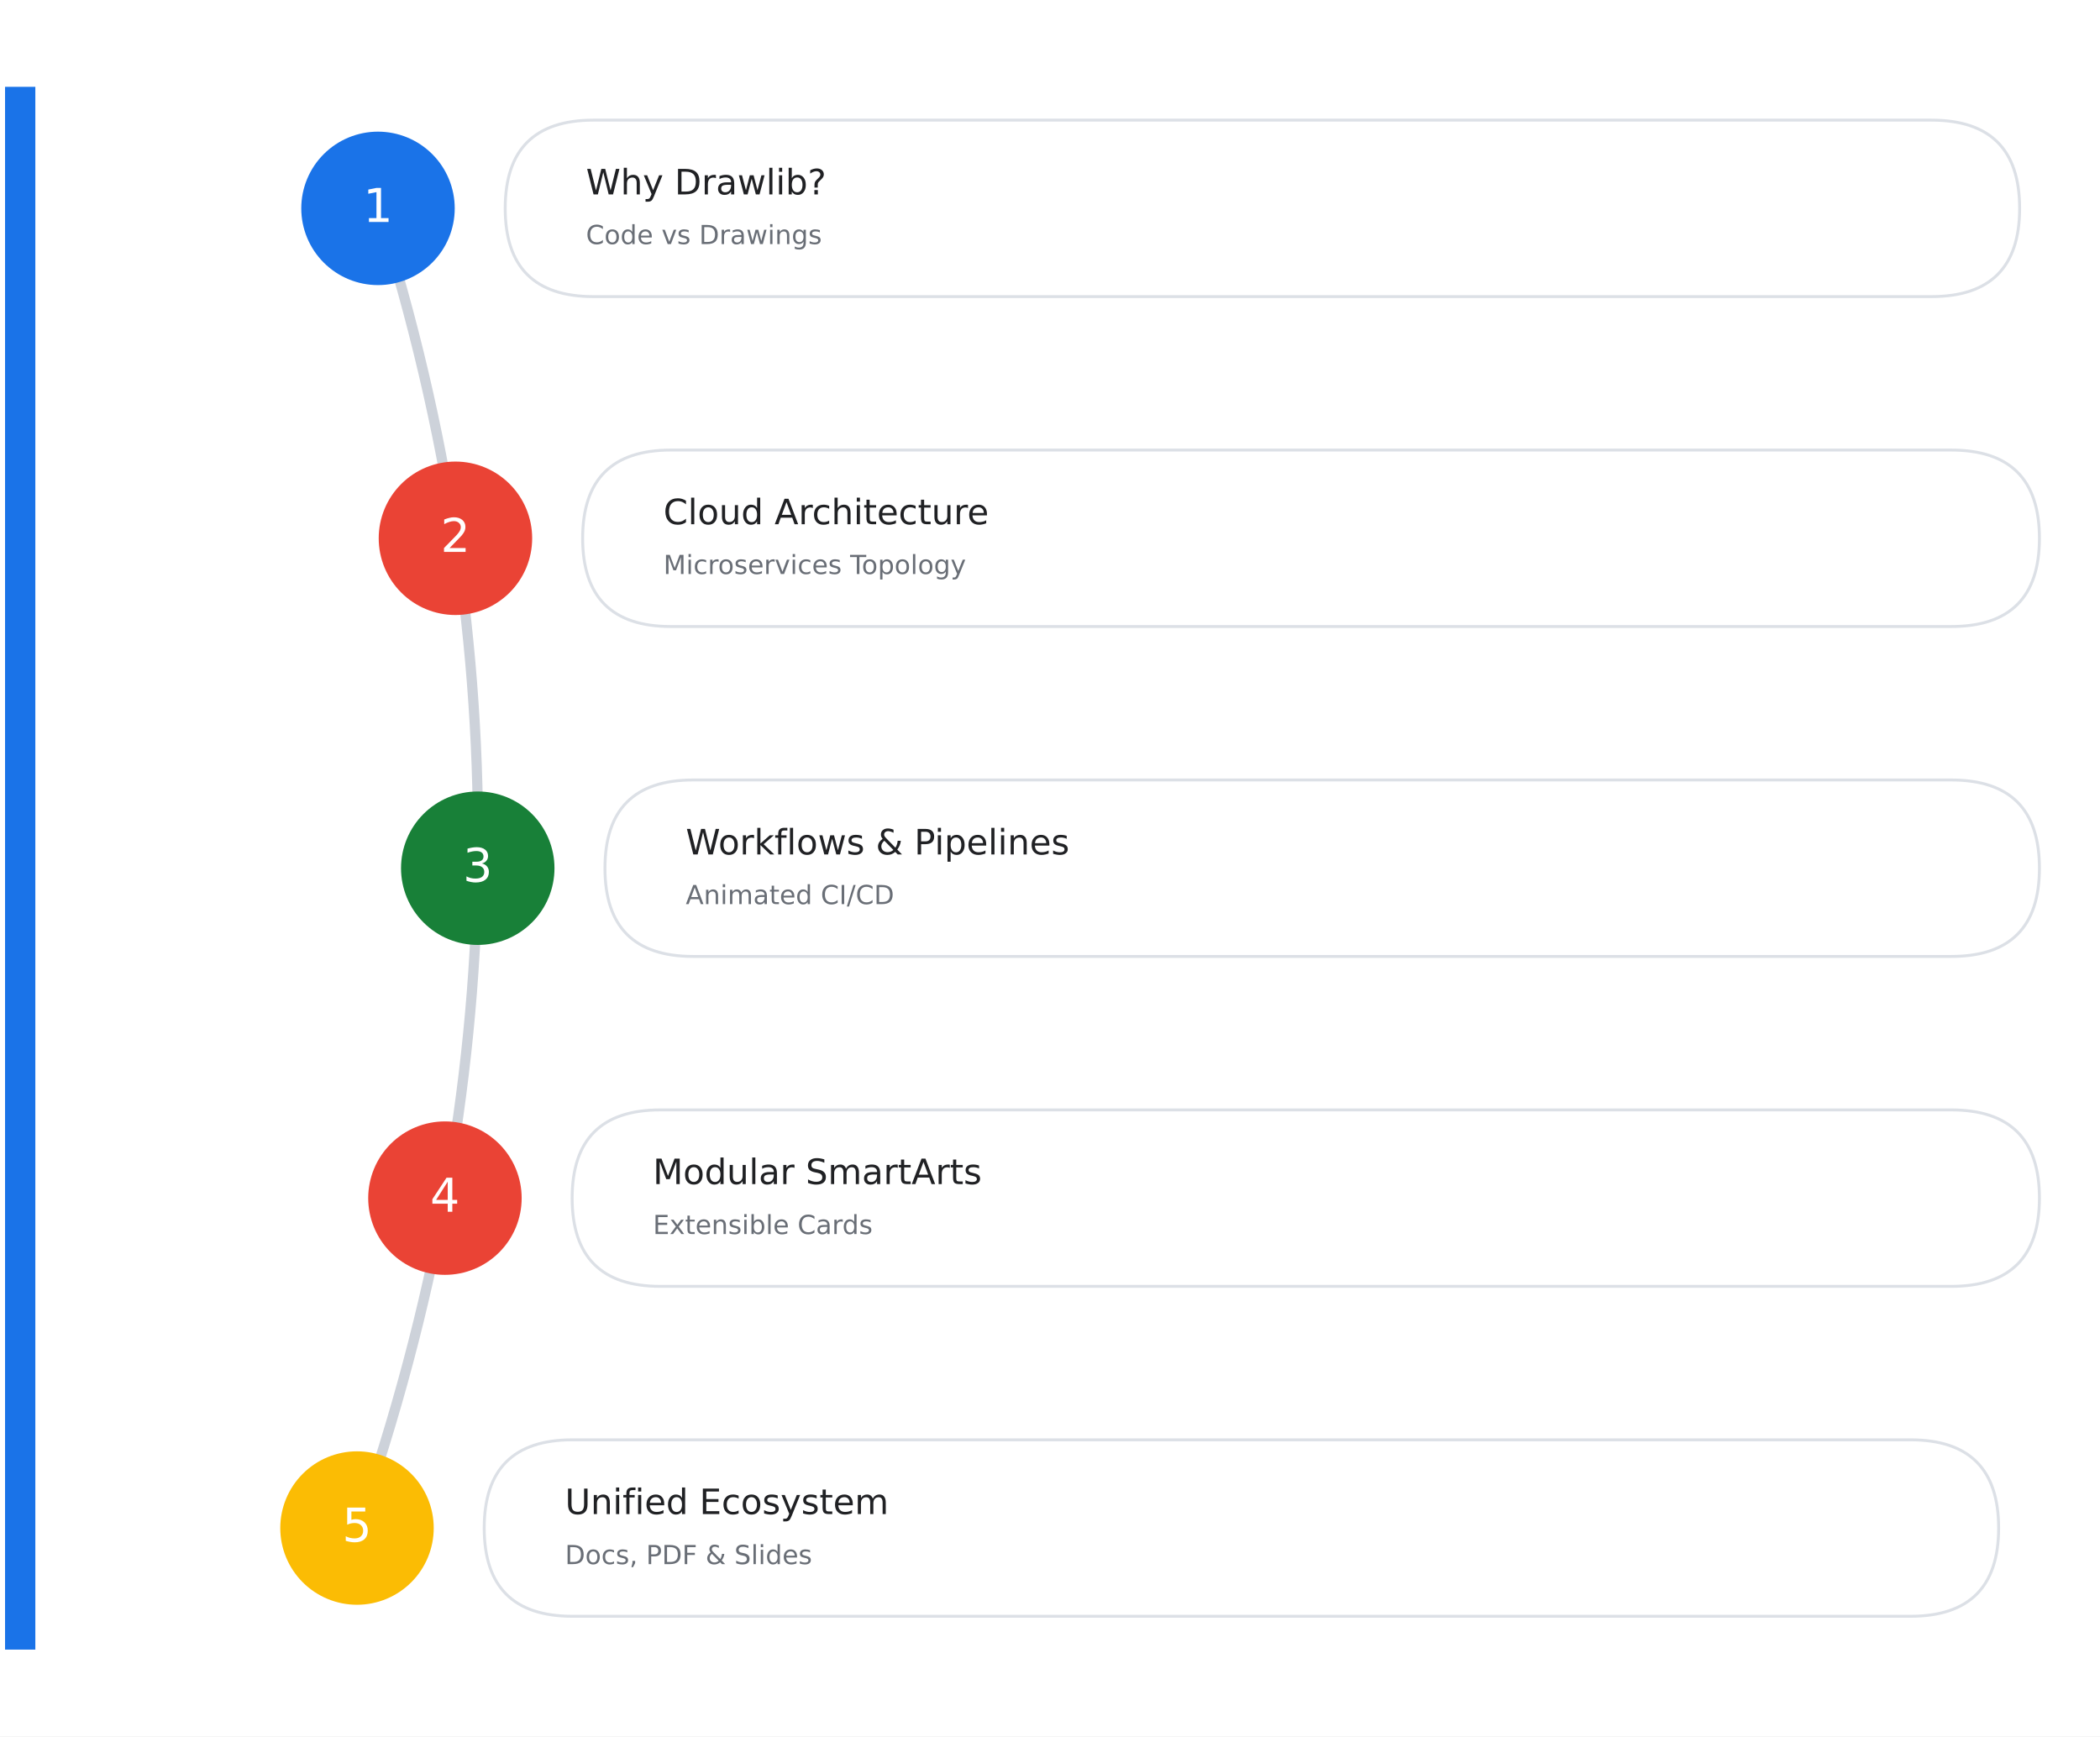
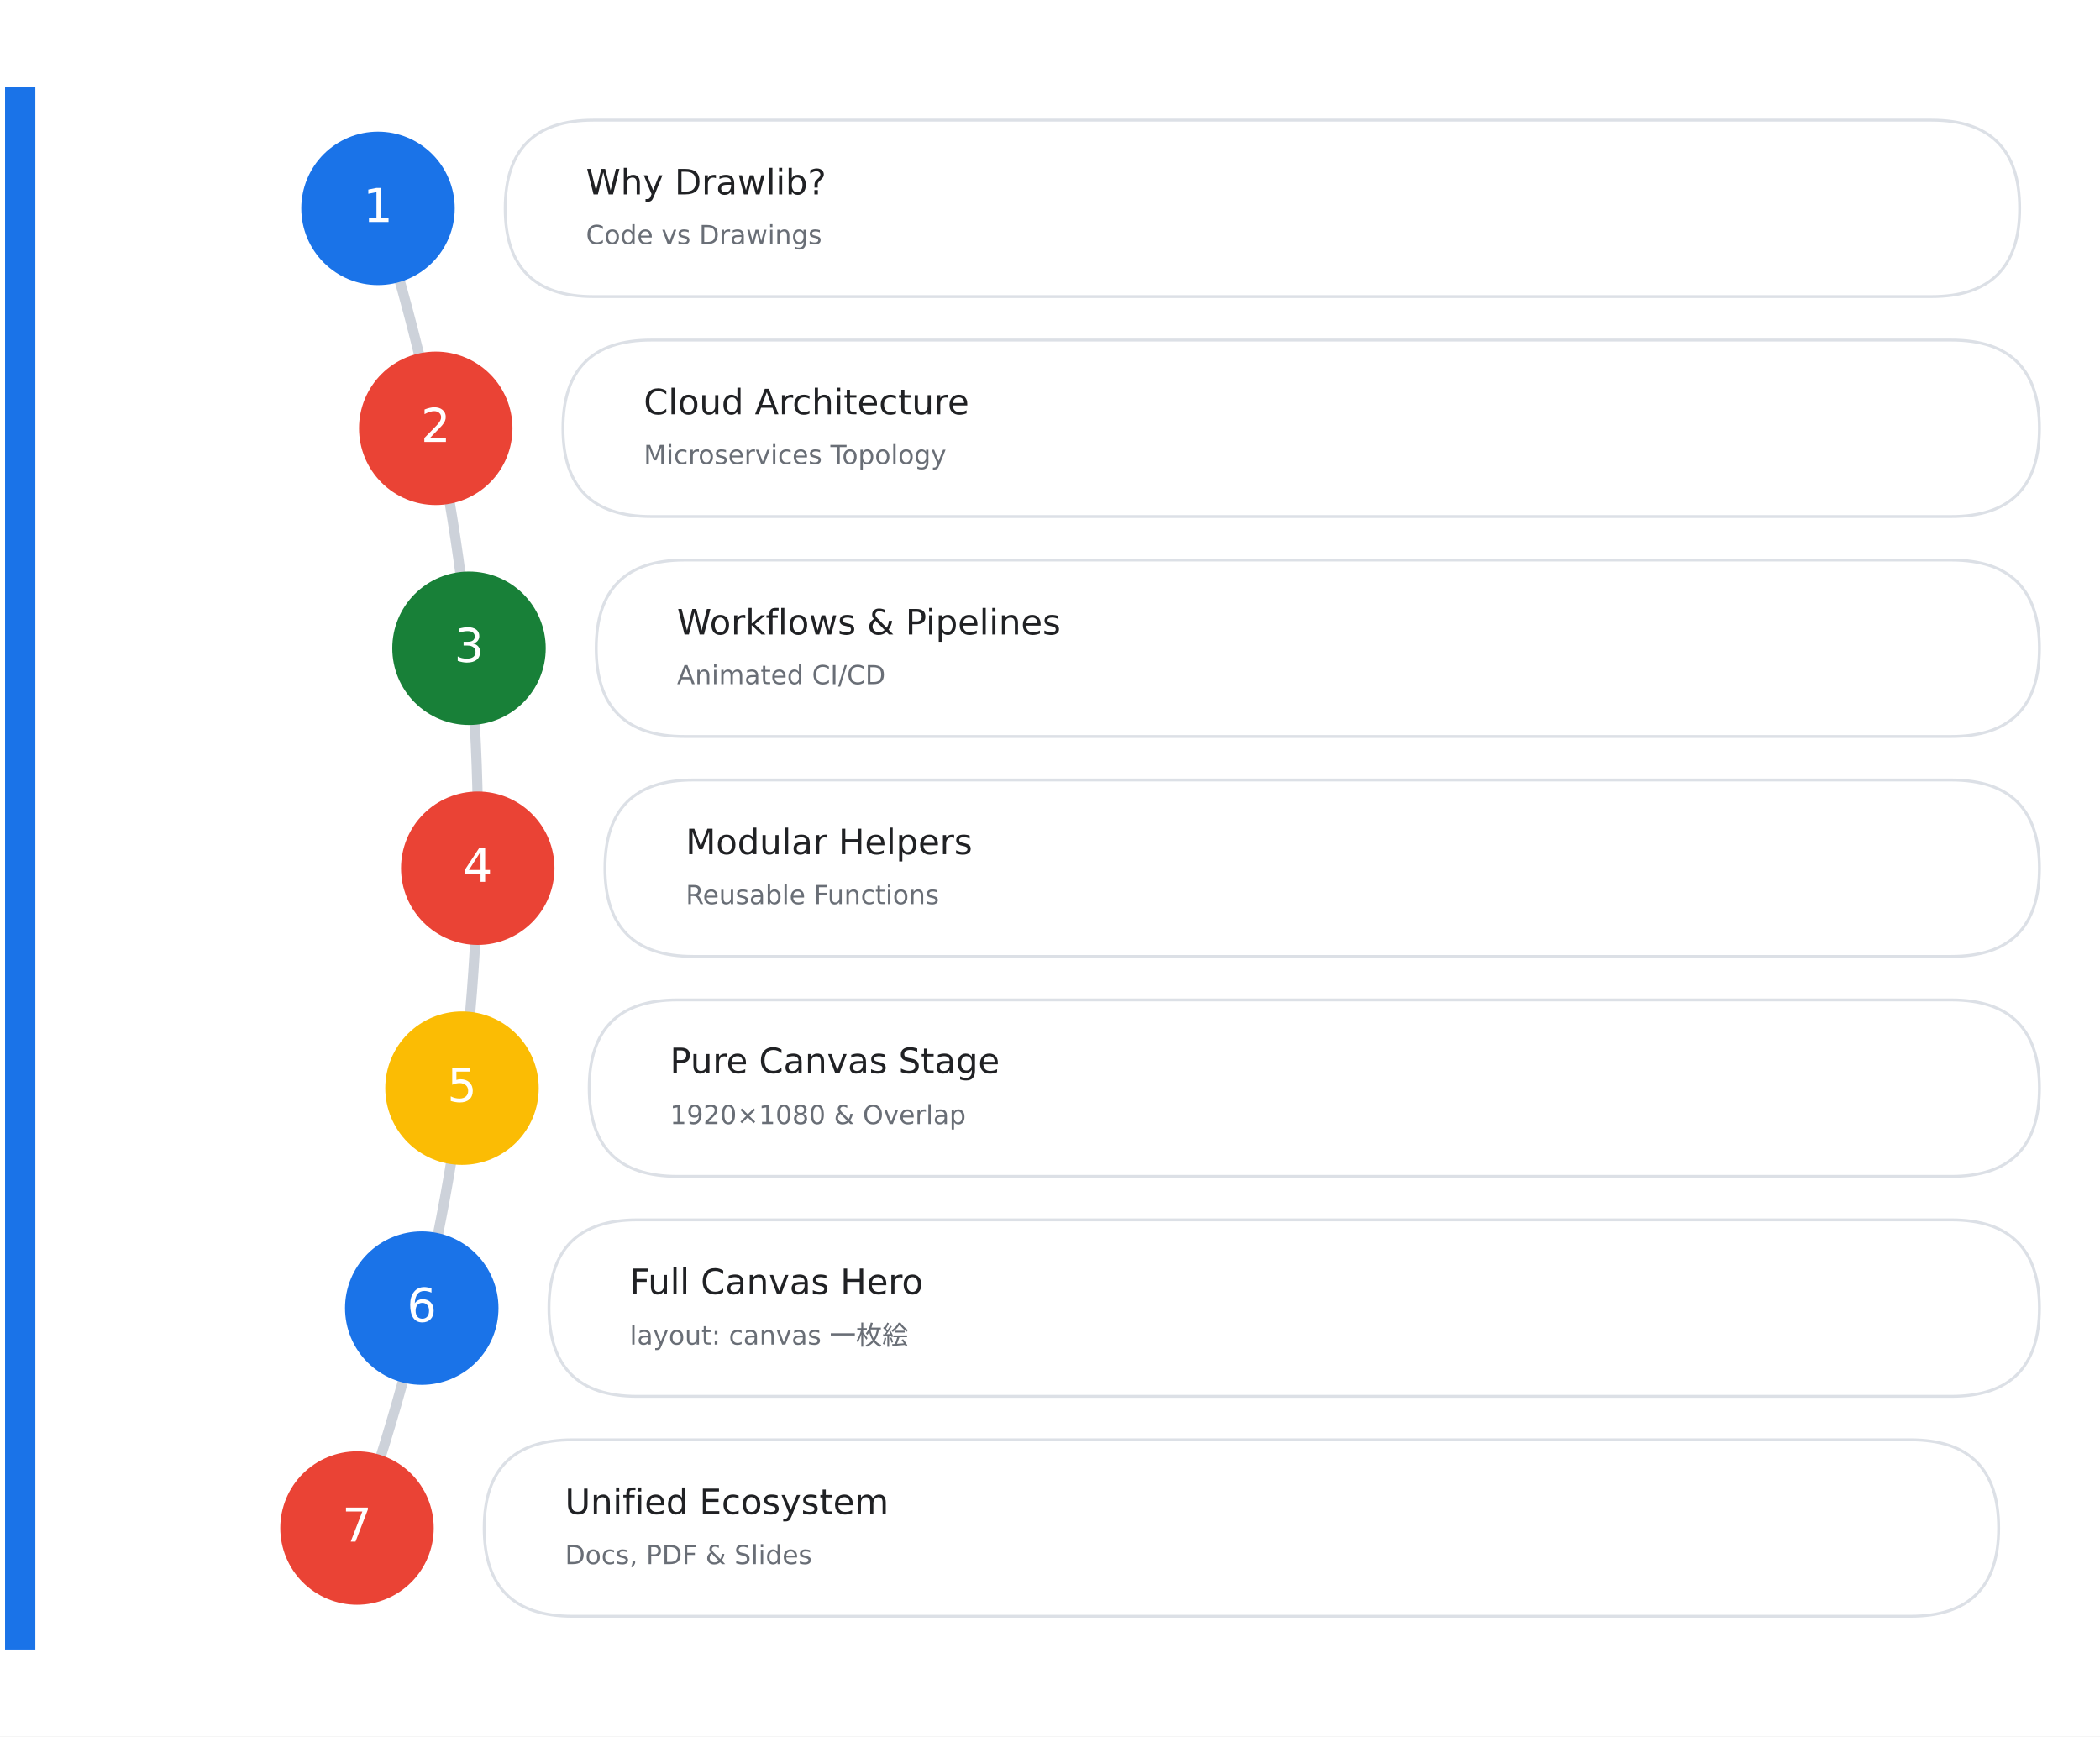
<svg xmlns="http://www.w3.org/2000/svg" width="720pt" height="595.385pt" viewBox="0 0 720 595.385" version="1.1">
  <defs>
    <style type="text/css">*{stroke-linejoin: round; stroke-linecap: butt}</style>
  </defs>
  <g id="figure_1">
    <g id="patch_1">
      <path d="M 0 595.385  L 720 595.385  L 720 0  L 0 0  z " style="fill: #ffffff" />
    </g>
    <g id="axes_1">
      <g id="patch_2">
-         <path d="M 1.731 565.615  L 1.731 29.769  L 12.115 29.769  L 12.115 565.615  z " clip-path="url(#p74c57a7028)" style="fill: #1a73e8" />
+         <path d="M 1.731 565.615  L 1.731 29.769  L 12.115 29.769  L 12.115 565.615  z " clip-path="url(#p901c6d5ef6)" style="fill: #1a73e8" />
      </g>
      <g id="patch_3">
-         <path d="M 129.6 71.446  Q 201.6 297.692 122.4 523.938  " clip-path="url(#p74c57a7028)" style="fill: none; stroke: #cdd2da; stroke-width: 3.5; stroke-linecap: round" />
+         <path d="M 129.6 71.446  Q 201.6 297.692 122.4 523.938  " clip-path="url(#p901c6d5ef6)" style="fill: none; stroke: #cdd2da; stroke-width: 3.5; stroke-linecap: round" />
      </g>
      <g id="patch_4">
-         <path d="M 129.6 97.754  C 136.577 97.754 143.269 94.982 148.202 90.049  C 153.136 85.115 155.908 78.423 155.908 71.446  C 155.908 64.469 153.136 57.777 148.202 52.844  C 143.269 47.91 136.577 45.138 129.6 45.138  C 122.623 45.138 115.931 47.91 110.998 52.844  C 106.064 57.777 103.292 64.469 103.292 71.446  C 103.292 78.423 106.064 85.115 110.998 90.049  C 115.931 94.982 122.623 97.754 129.6 97.754  z " clip-path="url(#p74c57a7028)" style="fill: #1a73e8" />
+         <path d="M 129.6 97.754  C 136.577 97.754 143.269 94.982 148.202 90.049  C 153.136 85.115 155.908 78.423 155.908 71.446  C 155.908 64.469 153.136 57.777 148.202 52.844  C 143.269 47.91 136.577 45.138 129.6 45.138  C 122.623 45.138 115.931 47.91 110.998 52.844  C 106.064 57.777 103.292 64.469 103.292 71.446  C 103.292 78.423 106.064 85.115 110.998 90.049  C 115.931 94.982 122.623 97.754 129.6 97.754  z " clip-path="url(#p901c6d5ef6)" style="fill: #1a73e8" />
      </g>
      <g id="text_1">
-         <g clip-path="url(#p74c57a7028)">
+         <g clip-path="url(#p901c6d5ef6)">
          <text style="font-size: 16px; font-family: 'DejaVu Sans', 'Bitstream Vera Sans', 'Computer Modern Sans Serif', 'Lucida Grande', 'Verdana', 'Geneva', 'Lucid', 'Arial', 'Helvetica', 'Avant Garde', sans-serif; text-anchor: middle; fill: #ffffff" x="129.6" y="76.11" transform="rotate(-0 129.6 76.1099)">1</text>
        </g>
      </g>
      <g id="patch_5">
-         <path d="M 173.215 71.446  L 173.215 71.446  Q 173.215 41.192 203.469 41.192  L 662.192 41.192  Q 692.446 41.192 692.446 71.446  L 692.446 71.446  Q 692.446 101.7 662.192 101.7  L 203.469 101.7  Q 173.215 101.7 173.215 71.446  z " clip-path="url(#p74c57a7028)" style="fill: #ffffff; stroke: #dce0e6; stroke-linejoin: miter" />
+         <path d="M 173.215 71.446  L 173.215 71.446  Q 173.215 41.192 203.469 41.192  L 662.192 41.192  Q 692.446 41.192 692.446 71.446  L 692.446 71.446  Q 692.446 101.7 662.192 101.7  L 203.469 101.7  Q 173.215 101.7 173.215 71.446  z " clip-path="url(#p901c6d5ef6)" style="fill: #ffffff; stroke: #dce0e6; stroke-linejoin: miter" />
      </g>
      <g id="text_2">
-         <g clip-path="url(#p74c57a7028)">
+         <g clip-path="url(#p901c6d5ef6)">
          <text style="font-size: 12px; font-family: 'DejaVu Sans', 'Bitstream Vera Sans', 'Computer Modern Sans Serif', 'Lucida Grande', 'Verdana', 'Geneva', 'Lucid', 'Arial', 'Helvetica', 'Avant Garde', sans-serif; text-anchor: start; fill: #202124" x="200.908" y="66.66" transform="rotate(-0 200.9077 66.65971)">Why Drawlib?</text>
        </g>
      </g>
      <g id="text_3">
-         <g clip-path="url(#p74c57a7028)">
+         <g clip-path="url(#p901c6d5ef6)">
          <text style="font-size: 9px; font-family: 'DejaVu Sans', 'Bitstream Vera Sans', 'Computer Modern Sans Serif', 'Lucida Grande', 'Verdana', 'Geneva', 'Lucid', 'Arial', 'Helvetica', 'Avant Garde', sans-serif; text-anchor: start; fill: #696e76" x="200.908" y="83.694" transform="rotate(-0 200.9077 83.69432)">Code vs Drawings</text>
        </g>
      </g>
      <g id="patch_6">
-         <path d="M 156.15 210.877  C 163.127 210.877 169.819 208.105 174.752 203.172  C 179.686 198.238 182.458 191.546 182.458 184.569  C 182.458 177.592 179.686 170.9 174.752 165.967  C 169.819 161.033 163.127 158.262 156.15 158.262  C 149.173 158.262 142.481 161.033 137.548 165.967  C 132.614 170.9 129.842 177.592 129.842 184.569  C 129.842 191.546 132.614 198.238 137.548 203.172  C 142.481 208.105 149.173 210.877 156.15 210.877  z " clip-path="url(#p74c57a7028)" style="fill: #ea4335" />
+         <path d="M 149.4 173.169  C 156.377 173.169 163.069 170.397 168.002 165.464  C 172.936 160.53 175.708 153.838 175.708 146.862  C 175.708 139.885 172.936 133.193 168.002 128.259  C 163.069 123.326 156.377 120.554 149.4 120.554  C 142.423 120.554 135.731 123.326 130.798 128.259  C 125.864 133.193 123.092 139.885 123.092 146.862  C 123.092 153.838 125.864 160.53 130.798 165.464  C 135.731 170.397 142.423 173.169 149.4 173.169  z " clip-path="url(#p901c6d5ef6)" style="fill: #ea4335" />
      </g>
      <g id="text_4">
-         <g clip-path="url(#p74c57a7028)">
-           <text style="font-size: 16px; font-family: 'DejaVu Sans', 'Bitstream Vera Sans', 'Computer Modern Sans Serif', 'Lucida Grande', 'Verdana', 'Geneva', 'Lucid', 'Arial', 'Helvetica', 'Avant Garde', sans-serif; text-anchor: middle; fill: #ffffff" x="156.15" y="189.233" transform="rotate(-0 156.15 189.233)">2</text>
+         <g clip-path="url(#p901c6d5ef6)">
+           <text style="font-size: 16px; font-family: 'DejaVu Sans', 'Bitstream Vera Sans', 'Computer Modern Sans Serif', 'Lucida Grande', 'Verdana', 'Geneva', 'Lucid', 'Arial', 'Helvetica', 'Avant Garde', sans-serif; text-anchor: middle; fill: #ffffff" x="149.4" y="151.525" transform="rotate(-0 149.4 151.5253)">2</text>
        </g>
      </g>
      <g id="patch_7">
-         <path d="M 199.765 184.569  L 199.765 184.569  Q 199.765 154.315 230.019 154.315  L 668.977 154.315  Q 699.231 154.315 699.231 184.569  L 699.231 184.569  Q 699.231 214.823 668.977 214.823  L 230.019 214.823  Q 199.765 214.823 199.765 184.569  z " clip-path="url(#p74c57a7028)" style="fill: #ffffff; stroke: #dce0e6; stroke-linejoin: miter" />
+         <path d="M 193.015 146.862  L 193.015 146.862  Q 193.015 116.608 223.269 116.608  L 668.977 116.608  Q 699.231 116.608 699.231 146.862  L 699.231 146.862  Q 699.231 177.115 668.977 177.115  L 223.269 177.115  Q 193.015 177.115 193.015 146.862  z " clip-path="url(#p901c6d5ef6)" style="fill: #ffffff; stroke: #dce0e6; stroke-linejoin: miter" />
      </g>
      <g id="text_5">
-         <g clip-path="url(#p74c57a7028)">
-           <text style="font-size: 12px; font-family: 'DejaVu Sans', 'Bitstream Vera Sans', 'Computer Modern Sans Serif', 'Lucida Grande', 'Verdana', 'Geneva', 'Lucid', 'Arial', 'Helvetica', 'Avant Garde', sans-serif; text-anchor: start; fill: #202124" x="227.458" y="179.759" transform="rotate(-0 227.4577 179.7594)">Cloud Architecture</text>
+         <g clip-path="url(#p901c6d5ef6)">
+           <text style="font-size: 12px; font-family: 'DejaVu Sans', 'Bitstream Vera Sans', 'Computer Modern Sans Serif', 'Lucida Grande', 'Verdana', 'Geneva', 'Lucid', 'Arial', 'Helvetica', 'Avant Garde', sans-serif; text-anchor: start; fill: #202124" x="220.708" y="142.052" transform="rotate(-0 220.7077 142.0517)">Cloud Architecture</text>
        </g>
      </g>
      <g id="text_6">
-         <g clip-path="url(#p74c57a7028)">
-           <text style="font-size: 9px; font-family: 'DejaVu Sans', 'Bitstream Vera Sans', 'Computer Modern Sans Serif', 'Lucida Grande', 'Verdana', 'Geneva', 'Lucid', 'Arial', 'Helvetica', 'Avant Garde', sans-serif; text-anchor: start; fill: #696e76" x="227.458" y="196.817" transform="rotate(-0 227.4577 196.8174)">Microservices Topology</text>
+         <g clip-path="url(#p901c6d5ef6)">
+           <text style="font-size: 9px; font-family: 'DejaVu Sans', 'Bitstream Vera Sans', 'Computer Modern Sans Serif', 'Lucida Grande', 'Verdana', 'Geneva', 'Lucid', 'Arial', 'Helvetica', 'Avant Garde', sans-serif; text-anchor: start; fill: #696e76" x="220.708" y="159.11" transform="rotate(-0 220.7077 159.1097)">Microservices Topology</text>
        </g>
      </g>
      <g id="patch_8">
-         <path d="M 163.8 324  C 170.777 324 177.469 321.228 182.402 316.295  C 187.336 311.361 190.108 304.669 190.108 297.692  C 190.108 290.715 187.336 284.023 182.402 279.09  C 177.469 274.157 170.777 271.385 163.8 271.385  C 156.823 271.385 150.131 274.157 145.198 279.09  C 140.264 284.023 137.492 290.715 137.492 297.692  C 137.492 304.669 140.264 311.361 145.198 316.295  C 150.131 321.228 156.823 324 163.8 324  z " clip-path="url(#p74c57a7028)" style="fill: #188038" />
+         <path d="M 160.8 248.585  C 167.777 248.585 174.469 245.813 179.402 240.879  C 184.336 235.946 187.108 229.254 187.108 222.277  C 187.108 215.3 184.336 208.608 179.402 203.675  C 174.469 198.741 167.777 195.969 160.8 195.969  C 153.823 195.969 147.131 198.741 142.198 203.675  C 137.264 208.608 134.492 215.3 134.492 222.277  C 134.492 229.254 137.264 235.946 142.198 240.879  C 147.131 245.813 153.823 248.585 160.8 248.585  z " clip-path="url(#p901c6d5ef6)" style="fill: #188038" />
      </g>
      <g id="text_7">
-         <g clip-path="url(#p74c57a7028)">
-           <text style="font-size: 16px; font-family: 'DejaVu Sans', 'Bitstream Vera Sans', 'Computer Modern Sans Serif', 'Lucida Grande', 'Verdana', 'Geneva', 'Lucid', 'Arial', 'Helvetica', 'Avant Garde', sans-serif; text-anchor: middle; fill: #ffffff" x="163.8" y="302.356" transform="rotate(-0 163.8 302.3561)">3</text>
+         <g clip-path="url(#p901c6d5ef6)">
+           <text style="font-size: 16px; font-family: 'DejaVu Sans', 'Bitstream Vera Sans', 'Computer Modern Sans Serif', 'Lucida Grande', 'Verdana', 'Geneva', 'Lucid', 'Arial', 'Helvetica', 'Avant Garde', sans-serif; text-anchor: middle; fill: #ffffff" x="160.8" y="226.941" transform="rotate(-0 160.8 226.9407)">3</text>
        </g>
      </g>
      <g id="patch_9">
-         <path d="M 207.415 297.692  L 207.415 297.692  Q 207.415 267.438 237.669 267.438  L 668.977 267.438  Q 699.231 267.438 699.231 297.692  L 699.231 297.692  Q 699.231 327.946 668.977 327.946  L 237.669 327.946  Q 207.415 327.946 207.415 297.692  z " clip-path="url(#p74c57a7028)" style="fill: #ffffff; stroke: #dce0e6; stroke-linejoin: miter" />
+         <path d="M 204.415 222.277  L 204.415 222.277  Q 204.415 192.023 234.669 192.023  L 668.977 192.023  Q 699.231 192.023 699.231 222.277  L 699.231 222.277  Q 699.231 252.531 668.977 252.531  L 234.669 252.531  Q 204.415 252.531 204.415 222.277  z " clip-path="url(#p901c6d5ef6)" style="fill: #ffffff; stroke: #dce0e6; stroke-linejoin: miter" />
      </g>
      <g id="text_8">
-         <g clip-path="url(#p74c57a7028)">
-           <text style="font-size: 12px; font-family: 'DejaVu Sans', 'Bitstream Vera Sans', 'Computer Modern Sans Serif', 'Lucida Grande', 'Verdana', 'Geneva', 'Lucid', 'Arial', 'Helvetica', 'Avant Garde', sans-serif; text-anchor: start; fill: #202124" x="235.108" y="292.967" transform="rotate(-0 235.1077 292.9668)">Workflows &amp; Pipelines</text>
+         <g clip-path="url(#p901c6d5ef6)">
+           <text style="font-size: 12px; font-family: 'DejaVu Sans', 'Bitstream Vera Sans', 'Computer Modern Sans Serif', 'Lucida Grande', 'Verdana', 'Geneva', 'Lucid', 'Arial', 'Helvetica', 'Avant Garde', sans-serif; text-anchor: start; fill: #202124" x="232.108" y="217.551" transform="rotate(-0 232.1077 217.5514)">Workflows &amp; Pipelines</text>
        </g>
      </g>
      <g id="text_9">
-         <g clip-path="url(#p74c57a7028)">
-           <text style="font-size: 9px; font-family: 'DejaVu Sans', 'Bitstream Vera Sans', 'Computer Modern Sans Serif', 'Lucida Grande', 'Verdana', 'Geneva', 'Lucid', 'Arial', 'Helvetica', 'Avant Garde', sans-serif; text-anchor: start; fill: #696e76" x="235.108" y="310.008" transform="rotate(-0 235.1077 310.008)">Animated CI/CD</text>
+         <g clip-path="url(#p901c6d5ef6)">
+           <text style="font-size: 9px; font-family: 'DejaVu Sans', 'Bitstream Vera Sans', 'Computer Modern Sans Serif', 'Lucida Grande', 'Verdana', 'Geneva', 'Lucid', 'Arial', 'Helvetica', 'Avant Garde', sans-serif; text-anchor: start; fill: #696e76" x="232.108" y="234.593" transform="rotate(-0 232.1077 234.5926)">Animated CI/CD</text>
        </g>
      </g>
      <g id="patch_10">
-         <path d="M 152.55 437.123  C 159.527 437.123 166.219 434.351 171.152 429.418  C 176.086 424.484 178.858 417.792 178.858 410.815  C 178.858 403.839 176.086 397.146 171.152 392.213  C 166.219 387.28 159.527 384.508 152.55 384.508  C 145.573 384.508 138.881 387.28 133.948 392.213  C 129.014 397.146 126.242 403.839 126.242 410.815  C 126.242 417.792 129.014 424.484 133.948 429.418  C 138.881 434.351 145.573 437.123 152.55 437.123  z " clip-path="url(#p74c57a7028)" style="fill: #ea4335" />
+         <path d="M 163.8 324  C 170.777 324 177.469 321.228 182.402 316.295  C 187.336 311.361 190.108 304.669 190.108 297.692  C 190.108 290.715 187.336 284.023 182.402 279.09  C 177.469 274.157 170.777 271.385 163.8 271.385  C 156.823 271.385 150.131 274.157 145.198 279.09  C 140.264 284.023 137.492 290.715 137.492 297.692  C 137.492 304.669 140.264 311.361 145.198 316.295  C 150.131 321.228 156.823 324 163.8 324  z " clip-path="url(#p901c6d5ef6)" style="fill: #ea4335" />
      </g>
      <g id="text_10">
-         <g clip-path="url(#p74c57a7028)">
-           <text style="font-size: 16px; font-family: 'DejaVu Sans', 'Bitstream Vera Sans', 'Computer Modern Sans Serif', 'Lucida Grande', 'Verdana', 'Geneva', 'Lucid', 'Arial', 'Helvetica', 'Avant Garde', sans-serif; text-anchor: middle; fill: #ffffff" x="152.55" y="415.479" transform="rotate(-0 152.55 415.4791)">4</text>
+         <g clip-path="url(#p901c6d5ef6)">
+           <text style="font-size: 16px; font-family: 'DejaVu Sans', 'Bitstream Vera Sans', 'Computer Modern Sans Serif', 'Lucida Grande', 'Verdana', 'Geneva', 'Lucid', 'Arial', 'Helvetica', 'Avant Garde', sans-serif; text-anchor: middle; fill: #ffffff" x="163.8" y="302.356" transform="rotate(-0 163.8 302.3561)">4</text>
        </g>
      </g>
      <g id="patch_11">
-         <path d="M 196.165 410.815  L 196.165 410.815  Q 196.165 380.562 226.419 380.562  L 668.977 380.562  Q 699.231 380.562 699.231 410.815  L 699.231 410.815  Q 699.231 441.069 668.977 441.069  L 226.419 441.069  Q 196.165 441.069 196.165 410.815  z " clip-path="url(#p74c57a7028)" style="fill: #ffffff; stroke: #dce0e6; stroke-linejoin: miter" />
+         <path d="M 207.415 297.692  L 207.415 297.692  Q 207.415 267.438 237.669 267.438  L 668.977 267.438  Q 699.231 267.438 699.231 297.692  L 699.231 297.692  Q 699.231 327.946 668.977 327.946  L 237.669 327.946  Q 207.415 327.946 207.415 297.692  z " clip-path="url(#p901c6d5ef6)" style="fill: #ffffff; stroke: #dce0e6; stroke-linejoin: miter" />
      </g>
      <g id="text_11">
-         <g clip-path="url(#p74c57a7028)">
-           <text style="font-size: 12px; font-family: 'DejaVu Sans', 'Bitstream Vera Sans', 'Computer Modern Sans Serif', 'Lucida Grande', 'Verdana', 'Geneva', 'Lucid', 'Arial', 'Helvetica', 'Avant Garde', sans-serif; text-anchor: start; fill: #202124" x="223.858" y="406.006" transform="rotate(-0 223.8577 406.0055)">Modular SmartArts</text>
+         <g clip-path="url(#p901c6d5ef6)">
+           <text style="font-size: 12px; font-family: 'DejaVu Sans', 'Bitstream Vera Sans', 'Computer Modern Sans Serif', 'Lucida Grande', 'Verdana', 'Geneva', 'Lucid', 'Arial', 'Helvetica', 'Avant Garde', sans-serif; text-anchor: start; fill: #202124" x="235.108" y="292.882" transform="rotate(-0 235.1077 292.8824)">Modular Helpers</text>
        </g>
      </g>
      <g id="text_12">
-         <g clip-path="url(#p74c57a7028)">
-           <text style="font-size: 9px; font-family: 'DejaVu Sans', 'Bitstream Vera Sans', 'Computer Modern Sans Serif', 'Lucida Grande', 'Verdana', 'Geneva', 'Lucid', 'Arial', 'Helvetica', 'Avant Garde', sans-serif; text-anchor: start; fill: #696e76" x="223.858" y="423.131" transform="rotate(-0 223.8577 423.1311)">Extensible Cards</text>
+         <g clip-path="url(#p901c6d5ef6)">
+           <text style="font-size: 9px; font-family: 'DejaVu Sans', 'Bitstream Vera Sans', 'Computer Modern Sans Serif', 'Lucida Grande', 'Verdana', 'Geneva', 'Lucid', 'Arial', 'Helvetica', 'Avant Garde', sans-serif; text-anchor: start; fill: #696e76" x="235.108" y="310.008" transform="rotate(-0 235.1077 310.008)">Reusable Functions</text>
        </g>
      </g>
      <g id="patch_12">
-         <path d="M 122.4 550.246  C 129.377 550.246 136.069 547.474 141.002 542.541  C 145.936 537.607 148.708 530.915 148.708 523.938  C 148.708 516.962 145.936 510.27 141.002 505.336  C 136.069 500.403 129.377 497.631 122.4 497.631  C 115.423 497.631 108.731 500.403 103.798 505.336  C 98.864 510.27 96.092 516.962 96.092 523.938  C 96.092 530.915 98.864 537.607 103.798 542.541  C 108.731 547.474 115.423 550.246 122.4 550.246  z " clip-path="url(#p74c57a7028)" style="fill: #fbbc04" />
+         <path d="M 158.4 399.415  C 165.377 399.415 172.069 396.643 177.002 391.71  C 181.936 386.777 184.708 380.085 184.708 373.108  C 184.708 366.131 181.936 359.439 177.002 354.505  C 172.069 349.572 165.377 346.8 158.4 346.8  C 151.423 346.8 144.731 349.572 139.798 354.505  C 134.864 359.439 132.092 366.131 132.092 373.108  C 132.092 380.085 134.864 386.777 139.798 391.71  C 144.731 396.643 151.423 399.415 158.4 399.415  z " clip-path="url(#p901c6d5ef6)" style="fill: #fbbc04" />
      </g>
      <g id="text_13">
-         <g clip-path="url(#p74c57a7028)">
-           <text style="font-size: 16px; font-family: 'DejaVu Sans', 'Bitstream Vera Sans', 'Computer Modern Sans Serif', 'Lucida Grande', 'Verdana', 'Geneva', 'Lucid', 'Arial', 'Helvetica', 'Avant Garde', sans-serif; text-anchor: middle; fill: #ffffff" x="122.4" y="528.602" transform="rotate(-0 122.4 528.6022)">5</text>
+         <g clip-path="url(#p901c6d5ef6)">
+           <text style="font-size: 16px; font-family: 'DejaVu Sans', 'Bitstream Vera Sans', 'Computer Modern Sans Serif', 'Lucida Grande', 'Verdana', 'Geneva', 'Lucid', 'Arial', 'Helvetica', 'Avant Garde', sans-serif; text-anchor: middle; fill: #ffffff" x="158.4" y="377.771" transform="rotate(-0 158.4 377.7714)">5</text>
        </g>
      </g>
      <g id="patch_13">
-         <path d="M 166.015 523.938  L 166.015 523.938  Q 166.015 493.685 196.269 493.685  L 654.992 493.685  Q 685.246 493.685 685.246 523.938  L 685.246 523.938  Q 685.246 554.192 654.992 554.192  L 196.269 554.192  Q 166.015 554.192 166.015 523.938  z " clip-path="url(#p74c57a7028)" style="fill: #ffffff; stroke: #dce0e6; stroke-linejoin: miter" />
+         <path d="M 202.015 373.108  L 202.015 373.108  Q 202.015 342.854 232.269 342.854  L 668.977 342.854  Q 699.231 342.854 699.231 373.108  L 699.231 373.108  Q 699.231 403.362 668.977 403.362  L 232.269 403.362  Q 202.015 403.362 202.015 373.108  z " clip-path="url(#p901c6d5ef6)" style="fill: #ffffff; stroke: #dce0e6; stroke-linejoin: miter" />
      </g>
      <g id="text_14">
-         <g clip-path="url(#p74c57a7028)">
+         <g clip-path="url(#p901c6d5ef6)">
+           <text style="font-size: 12px; font-family: 'DejaVu Sans', 'Bitstream Vera Sans', 'Computer Modern Sans Serif', 'Lucida Grande', 'Verdana', 'Geneva', 'Lucid', 'Arial', 'Helvetica', 'Avant Garde', sans-serif; text-anchor: start; fill: #202124" x="229.708" y="367.962" transform="rotate(-0 229.7077 367.9622)">Pure Canvas Stage</text>
+         </g>
+       </g>
+       <g id="text_15">
+         <g clip-path="url(#p901c6d5ef6)">
+           <text style="font-size: 9px; font-family: 'DejaVu Sans', 'Bitstream Vera Sans', 'Computer Modern Sans Serif', 'Lucida Grande', 'Verdana', 'Geneva', 'Lucid', 'Arial', 'Helvetica', 'Avant Garde', sans-serif; text-anchor: start; fill: #696e76" x="229.708" y="385.423" transform="rotate(-0 229.7077 385.4234)">1920×1080 &amp; Overlap</text>
+         </g>
+       </g>
+       <g id="patch_14">
+         <path d="M 144.6 474.831  C 151.577 474.831 158.269 472.059 163.202 467.125  C 168.136 462.192 170.908 455.5 170.908 448.523  C 170.908 441.546 168.136 434.854 163.202 429.921  C 158.269 424.987 151.577 422.215 144.6 422.215  C 137.623 422.215 130.931 424.987 125.998 429.921  C 121.064 434.854 118.292 441.546 118.292 448.523  C 118.292 455.5 121.064 462.192 125.998 467.125  C 130.931 472.059 137.623 474.831 144.6 474.831  z " clip-path="url(#p901c6d5ef6)" style="fill: #1a73e8" />
+       </g>
+       <g id="text_16">
+         <g clip-path="url(#p901c6d5ef6)">
+           <text style="font-size: 16px; font-family: 'DejaVu Sans', 'Bitstream Vera Sans', 'Computer Modern Sans Serif', 'Lucida Grande', 'Verdana', 'Geneva', 'Lucid', 'Arial', 'Helvetica', 'Avant Garde', sans-serif; text-anchor: middle; fill: #ffffff" x="144.6" y="453.187" transform="rotate(-0 144.6 453.1868)">6</text>
+         </g>
+       </g>
+       <g id="patch_15">
+         <path d="M 188.215 448.523  L 188.215 448.523  Q 188.215 418.269 218.469 418.269  L 668.977 418.269  Q 699.231 418.269 699.231 448.523  L 699.231 448.523  Q 699.231 478.777 668.977 478.777  L 218.469 478.777  Q 188.215 478.777 188.215 448.523  z " clip-path="url(#p901c6d5ef6)" style="fill: #ffffff; stroke: #dce0e6; stroke-linejoin: miter" />
+       </g>
+       <g id="text_17">
+         <g clip-path="url(#p901c6d5ef6)">
+           <text style="font-size: 12px; font-family: 'DejaVu Sans', 'Bitstream Vera Sans', 'Computer Modern Sans Serif', 'Lucida Grande', 'Verdana', 'Geneva', 'Lucid', 'Arial', 'Helvetica', 'Avant Garde', sans-serif; text-anchor: start; fill: #202124" x="215.908" y="443.713" transform="rotate(-0 215.9077 443.7132)">Full Canvas Hero</text>
+         </g>
+       </g>
+       <g id="text_18">
+         <g clip-path="url(#p901c6d5ef6)">
+           <text style="font-size: 9px; font-family: 'DejaVu Sans', 'Bitstream Vera Sans', 'Computer Modern Sans Serif', 'Lucida Grande', 'Verdana', 'Geneva', 'Lucid', 'Arial', 'Helvetica', 'Avant Garde', sans-serif; text-anchor: start; fill: #696e76" x="215.908" y="461.036" transform="rotate(-0 215.9077 461.0363)">layout: canvas 一枚絵</text>
+         </g>
+       </g>
+       <g id="patch_16">
+         <path d="M 122.4 550.246  C 129.377 550.246 136.069 547.474 141.002 542.541  C 145.936 537.607 148.708 530.915 148.708 523.938  C 148.708 516.962 145.936 510.27 141.002 505.336  C 136.069 500.403 129.377 497.631 122.4 497.631  C 115.423 497.631 108.731 500.403 103.798 505.336  C 98.864 510.27 96.092 516.962 96.092 523.938  C 96.092 530.915 98.864 537.607 103.798 542.541  C 108.731 547.474 115.423 550.246 122.4 550.246  z " clip-path="url(#p901c6d5ef6)" style="fill: #ea4335" />
+       </g>
+       <g id="text_19">
+         <g clip-path="url(#p901c6d5ef6)">
+           <text style="font-size: 16px; font-family: 'DejaVu Sans', 'Bitstream Vera Sans', 'Computer Modern Sans Serif', 'Lucida Grande', 'Verdana', 'Geneva', 'Lucid', 'Arial', 'Helvetica', 'Avant Garde', sans-serif; text-anchor: middle; fill: #ffffff" x="122.4" y="528.602" transform="rotate(-0 122.4 528.6022)">7</text>
+         </g>
+       </g>
+       <g id="patch_17">
+         <path d="M 166.015 523.938  L 166.015 523.938  Q 166.015 493.685 196.269 493.685  L 654.992 493.685  Q 685.246 493.685 685.246 523.938  L 685.246 523.938  Q 685.246 554.192 654.992 554.192  L 196.269 554.192  Q 166.015 554.192 166.015 523.938  z " clip-path="url(#p901c6d5ef6)" style="fill: #ffffff; stroke: #dce0e6; stroke-linejoin: miter" />
+       </g>
+       <g id="text_20">
+         <g clip-path="url(#p901c6d5ef6)">
          <text style="font-size: 12px; font-family: 'DejaVu Sans', 'Bitstream Vera Sans', 'Computer Modern Sans Serif', 'Lucida Grande', 'Verdana', 'Geneva', 'Lucid', 'Arial', 'Helvetica', 'Avant Garde', sans-serif; text-anchor: start; fill: #202124" x="193.708" y="519.159" transform="rotate(-0 193.7077 519.1586)">Unified Ecosystem</text>
        </g>
      </g>
-       <g id="text_15">
-         <g clip-path="url(#p74c57a7028)">
+       <g id="text_21">
+         <g clip-path="url(#p901c6d5ef6)">
          <text style="font-size: 9px; font-family: 'DejaVu Sans', 'Bitstream Vera Sans', 'Computer Modern Sans Serif', 'Lucida Grande', 'Verdana', 'Geneva', 'Lucid', 'Arial', 'Helvetica', 'Avant Garde', sans-serif; text-anchor: start; fill: #696e76" x="193.708" y="536.308" transform="rotate(-0 193.7077 536.3083)">Docs, PDF &amp; Slides</text>
        </g>
      </g>
    </g>
  </g>
  <defs>
-     <clipPath id="p74c57a7028">
+     <clipPath id="p901c6d5ef6">
      <rect x="0" y="0" width="720" height="595.385" />
    </clipPath>
  </defs>
</svg>
